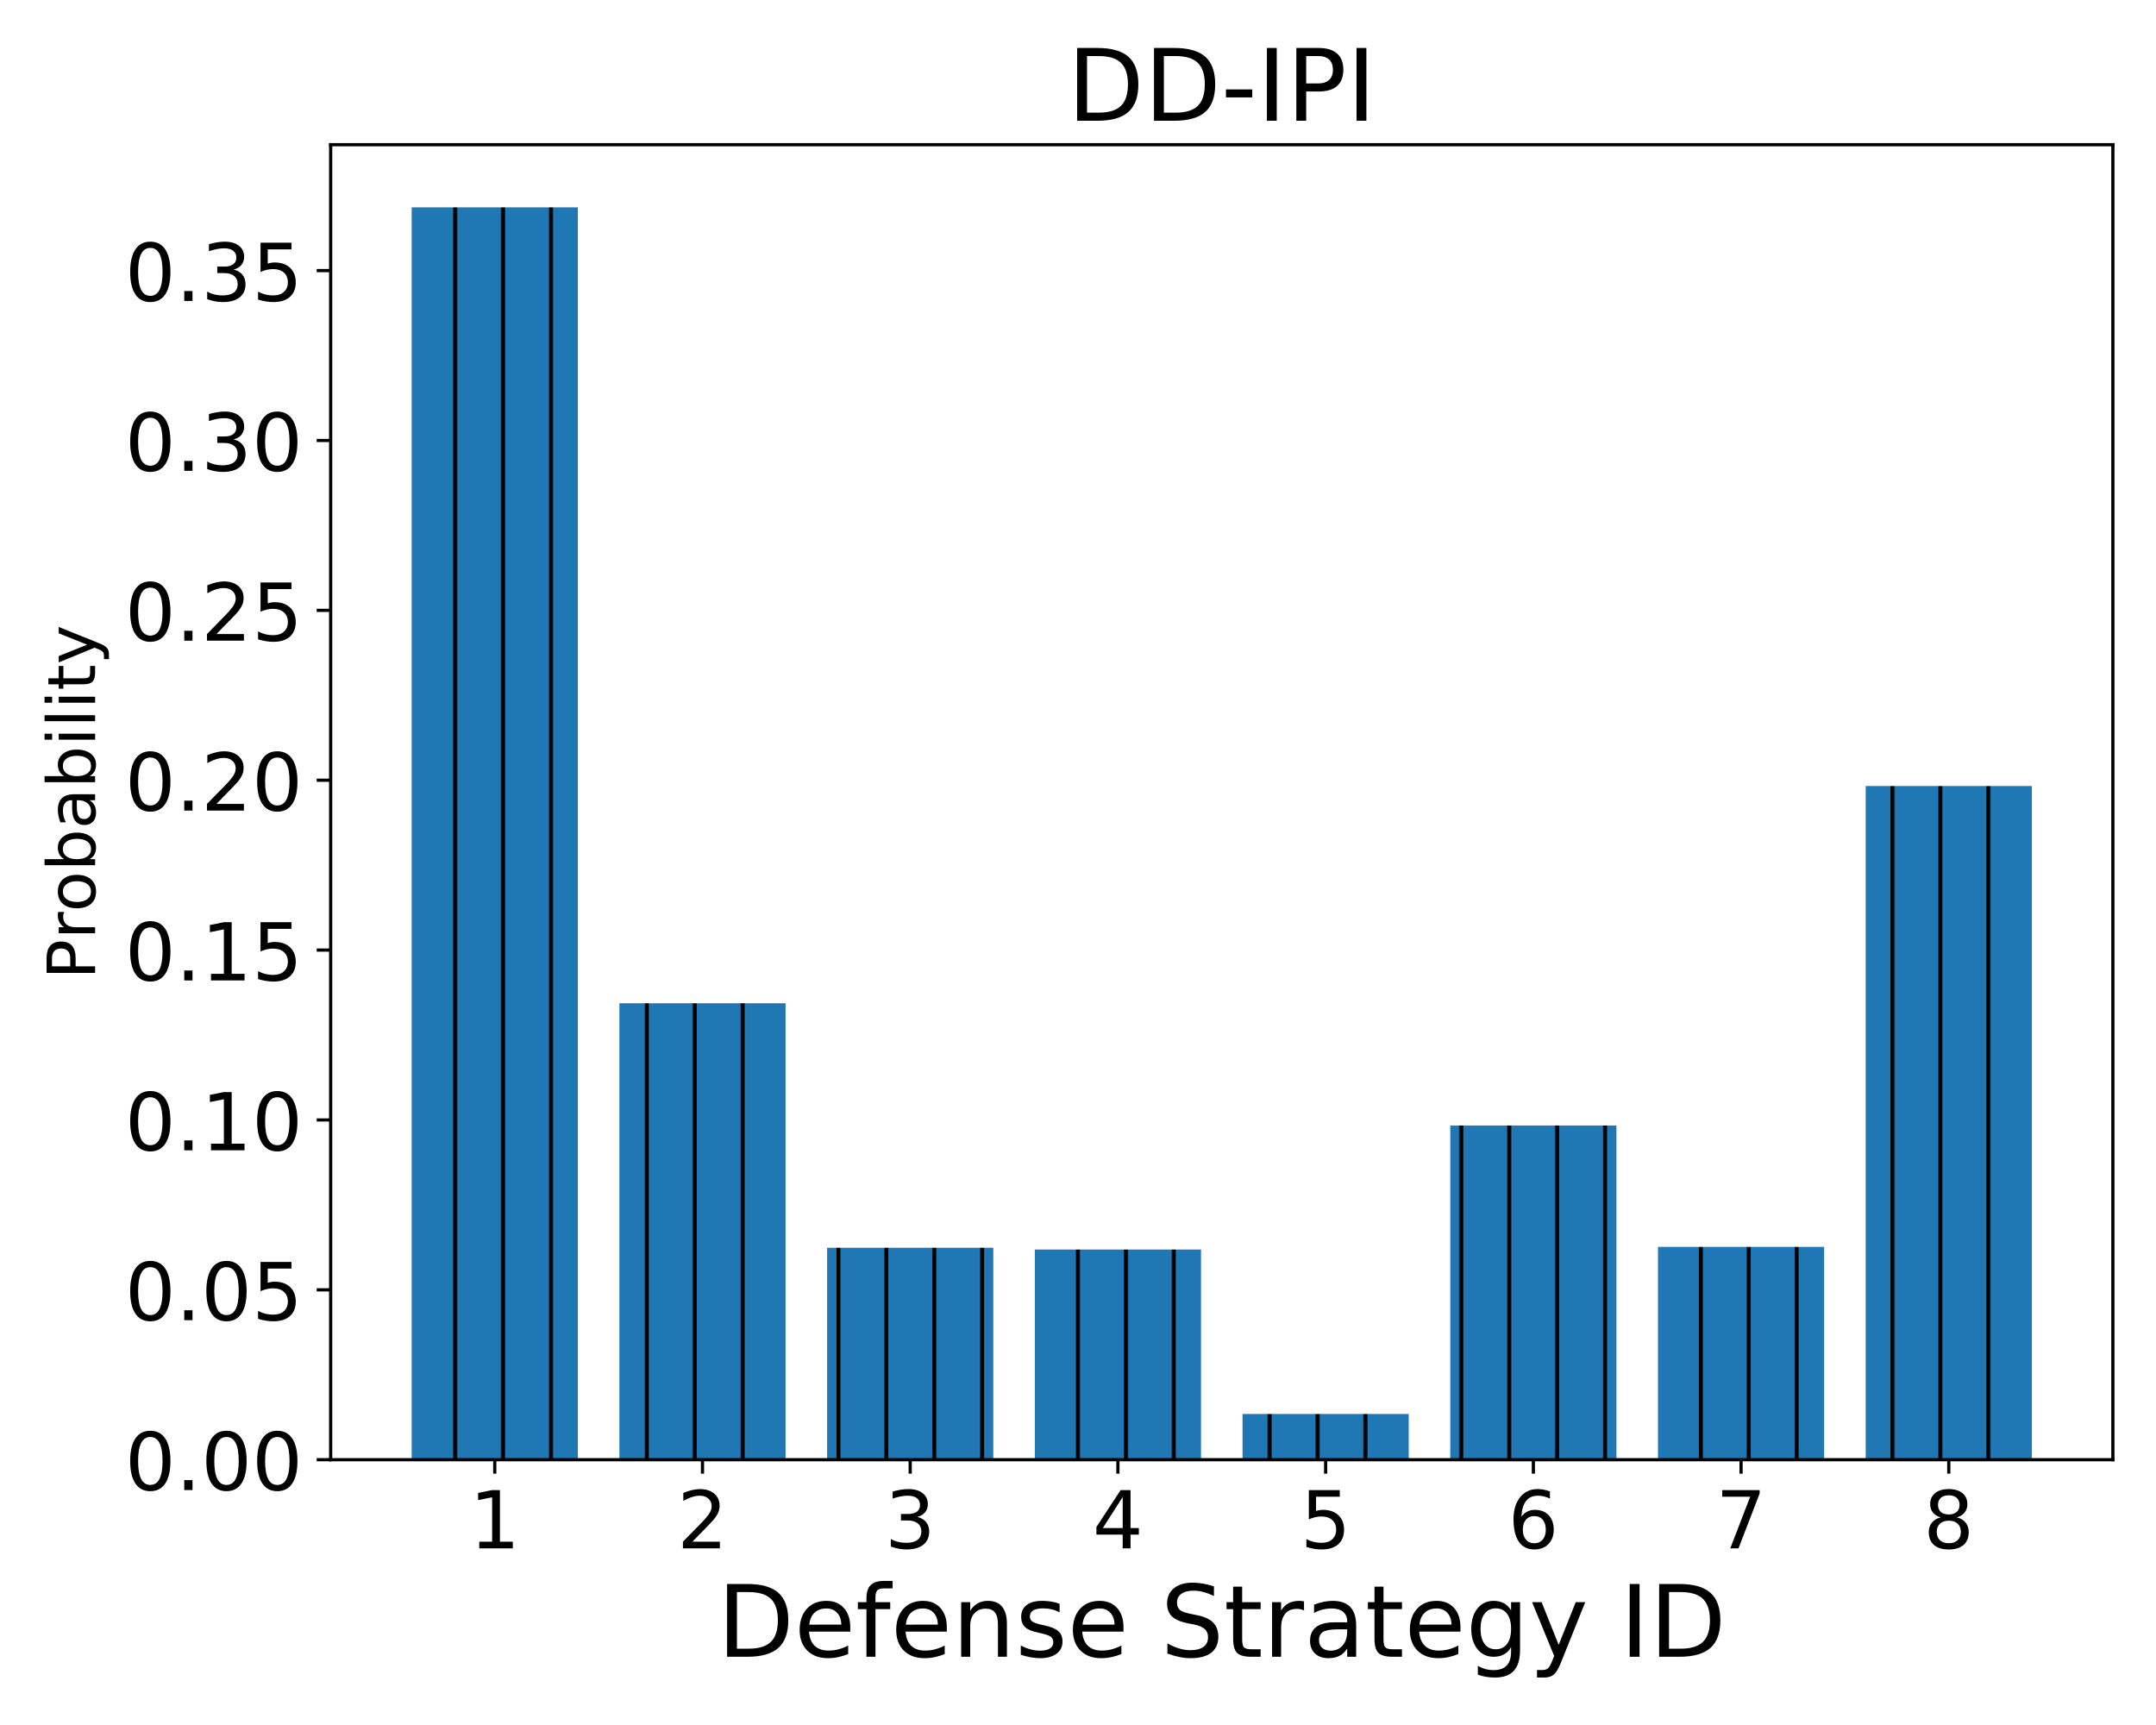
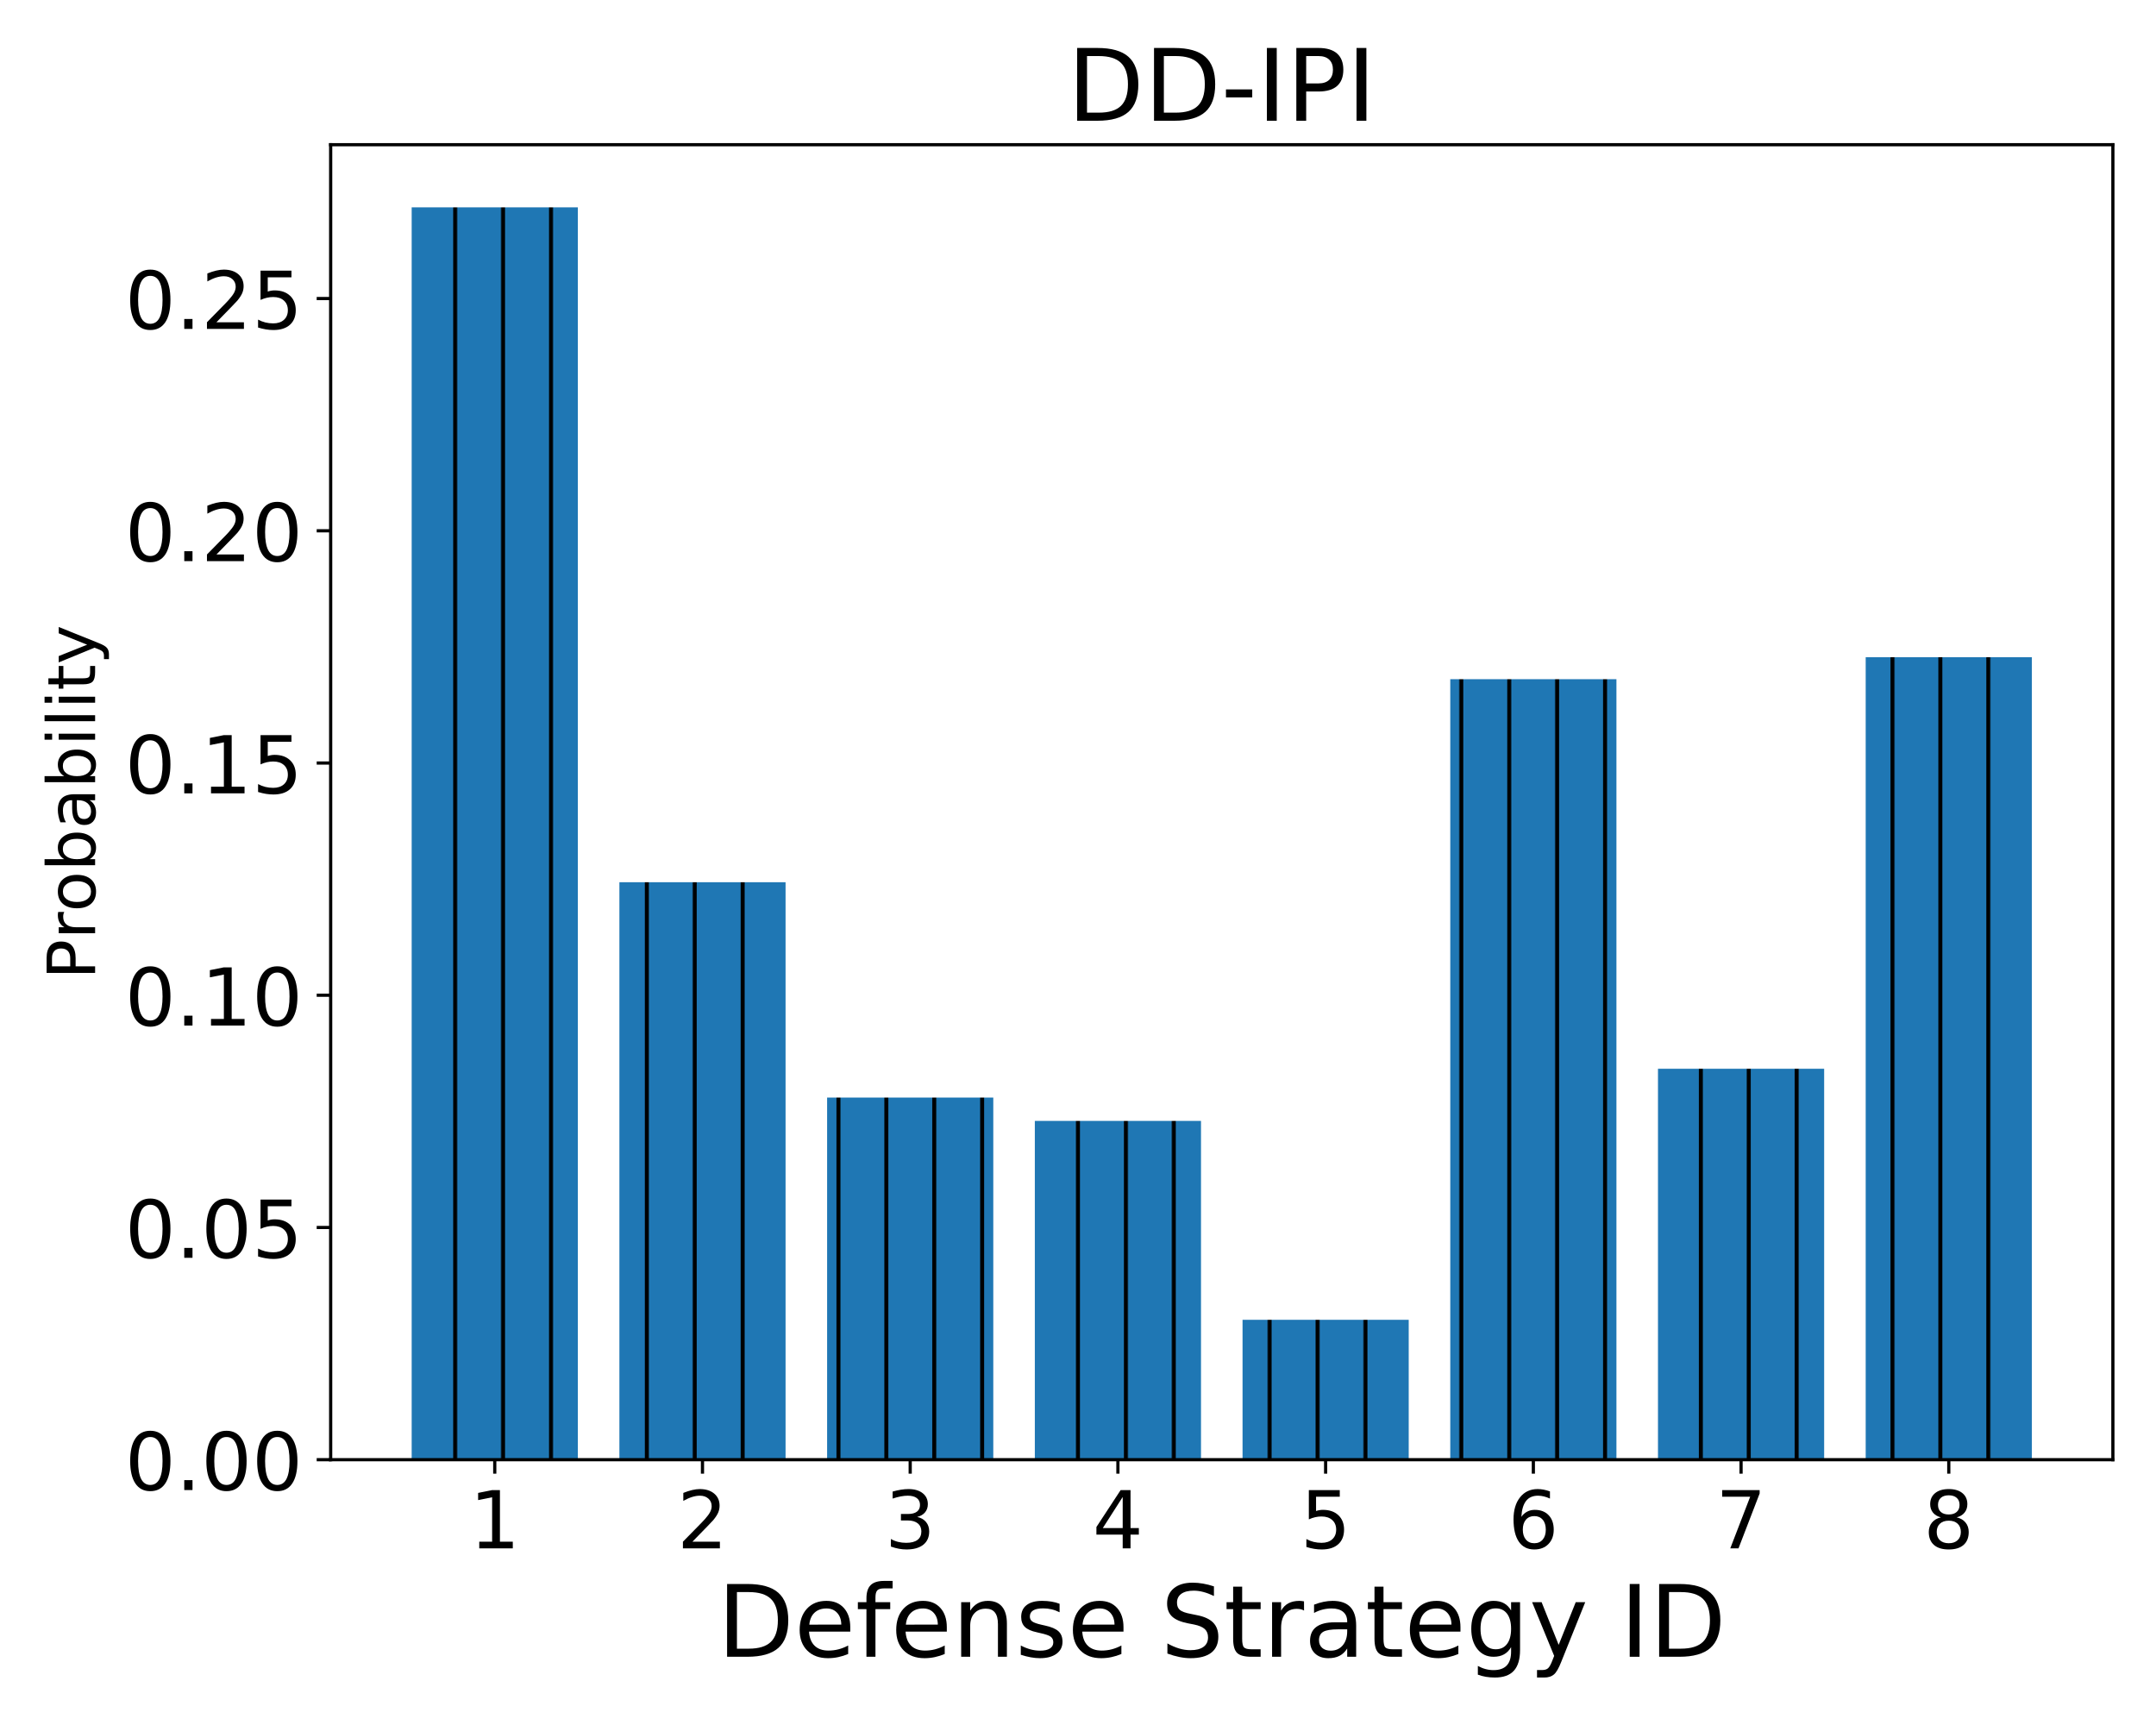
<svg xmlns="http://www.w3.org/2000/svg" xmlns:xlink="http://www.w3.org/1999/xlink" height="432pt" version="1.1" viewBox="0 0 540 432" width="540pt">
  <defs>
    <style type="text/css">
*{stroke-linecap:butt;stroke-linejoin:round;}
  </style>
  </defs>
  <g id="figure_1">
    <g id="patch_1">
      <path d="M 0 432  L 540 432  L 540 0  L 0 0  z " style="fill:#ffffff;" />
    </g>
    <g id="axes_1">
      <g id="patch_2">
        <path d="M 82.82 365.56  L 529.2 365.56  L 529.2 36.24  L 82.82 36.24  z " style="fill:#ffffff;" />
      </g>
      <g id="patch_3">
-         <path clip-path="url(#p9420635731)" d="M 103.11 365.56  L 144.731 365.56  L 144.731 51.922  L 103.11 51.922  z " style="fill:url(#h474edf97dc);" />
+         <path clip-path="url(#p91a8dab9c3)" d="M 103.11 365.56  L 144.731 365.56  L 144.731 51.922  L 103.11 51.922  z " style="fill:url(#h71cd703996);" />
      </g>
      <g id="patch_4">
-         <path clip-path="url(#p9420635731)" d="M 155.136 365.56  L 196.756 365.56  L 196.756 251.249  L 155.136 251.249  z " style="fill:url(#h474edf97dc);" />
+         <path clip-path="url(#p91a8dab9c3)" d="M 155.136 365.56  L 196.756 365.56  L 196.756 220.936  L 155.136 220.936  z " style="fill:url(#h71cd703996);" />
      </g>
      <g id="patch_5">
-         <path clip-path="url(#p9420635731)" d="M 207.161 365.56  L 248.782 365.56  L 248.782 312.479  L 207.161 312.479  z " style="fill:url(#h474edf97dc);" />
+         <path clip-path="url(#p91a8dab9c3)" d="M 207.161 365.56  L 248.782 365.56  L 248.782 274.869  L 207.161 274.869  z " style="fill:url(#h71cd703996);" />
      </g>
      <g id="patch_6">
-         <path clip-path="url(#p9420635731)" d="M 259.187 365.56  L 300.807 365.56  L 300.807 312.92  L 259.187 312.92  z " style="fill:url(#h474edf97dc);" />
+         <path clip-path="url(#p91a8dab9c3)" d="M 259.187 365.56  L 300.807 365.56  L 300.807 280.709  L 259.187 280.709  z " style="fill:url(#h71cd703996);" />
      </g>
      <g id="patch_7">
-         <path clip-path="url(#p9420635731)" d="M 311.213 365.56  L 352.833 365.56  L 352.833 354.107  L 311.213 354.107  z " style="fill:url(#h474edf97dc);" />
+         <path clip-path="url(#p91a8dab9c3)" d="M 311.213 365.56  L 352.833 365.56  L 352.833 330.52  L 311.213 330.52  z " style="fill:url(#h71cd703996);" />
      </g>
      <g id="patch_8">
-         <path clip-path="url(#p9420635731)" d="M 363.238 365.56  L 404.859 365.56  L 404.859 281.864  L 363.238 281.864  z " style="fill:url(#h474edf97dc);" />
+         <path clip-path="url(#p91a8dab9c3)" d="M 363.238 365.56  L 404.859 365.56  L 404.859 170.094  L 363.238 170.094  z " style="fill:url(#h71cd703996);" />
      </g>
      <g id="patch_9">
-         <path clip-path="url(#p9420635731)" d="M 415.264 365.56  L 456.884 365.56  L 456.884 312.259  L 415.264 312.259  z " style="fill:url(#h474edf97dc);" />
+         <path clip-path="url(#p91a8dab9c3)" d="M 415.264 365.56  L 456.884 365.56  L 456.884 267.655  L 415.264 267.655  z " style="fill:url(#h71cd703996);" />
      </g>
      <g id="patch_10">
-         <path clip-path="url(#p9420635731)" d="M 467.289 365.56  L 508.91 365.56  L 508.91 196.847  L 467.289 196.847  z " style="fill:url(#h474edf97dc);" />
+         <path clip-path="url(#p91a8dab9c3)" d="M 467.289 365.56  L 508.91 365.56  L 508.91 164.598  L 467.289 164.598  z " style="fill:url(#h71cd703996);" />
      </g>
      <g id="matplotlib.axis_1">
        <g id="xtick_1">
          <g id="line2d_1">
            <defs>
-               <path d="M 0 0  L 0 3.5  " id="m6d49235cb3" style="stroke:#000000;stroke-width:0.8;" />
-             </defs>
-             <g>
-               <use style="stroke:#000000;stroke-width:0.8;" x="123.92" xlink:href="#m6d49235cb3" y="365.56" />
+               <path d="M 0 0  L 0 3.5  " id="m13762b14c7" style="stroke:#000000;stroke-width:0.8;" />
+             </defs>
+             <g>
+               <use style="stroke:#000000;stroke-width:0.8;" x="123.92" xlink:href="#m13762b14c7" y="365.56" />
            </g>
          </g>
          <g id="text_1">
            <defs>
              <path d="M 12.406 8.297  L 28.516 8.297  L 28.516 63.922  L 10.984 60.406  L 10.984 69.391  L 28.422 72.906  L 38.281 72.906  L 38.281 8.297  L 54.391 8.297  L 54.391 0  L 12.406 0  z " id="DejaVuSans-49" />
            </defs>
            <g transform="translate(117.5578 387.7569)scale(0.2 -0.2)">
              <use xlink:href="#DejaVuSans-49" />
            </g>
          </g>
        </g>
        <g id="xtick_2">
          <g id="line2d_2">
            <g>
-               <use style="stroke:#000000;stroke-width:0.8;" x="175.946" xlink:href="#m6d49235cb3" y="365.56" />
+               <use style="stroke:#000000;stroke-width:0.8;" x="175.946" xlink:href="#m13762b14c7" y="365.56" />
            </g>
          </g>
          <g id="text_2">
            <defs>
              <path d="M 19.188 8.297  L 53.609 8.297  L 53.609 0  L 7.328 0  L 7.328 8.297  Q 12.938 14.109 22.625 23.891  Q 32.328 33.688 34.812 36.531  Q 39.547 41.844 41.422 45.531  Q 43.312 49.219 43.312 52.781  Q 43.312 58.594 39.234 62.25  Q 35.156 65.922 28.609 65.922  Q 23.969 65.922 18.812 64.312  Q 13.672 62.703 7.812 59.422  L 7.812 69.391  Q 13.766 71.781 18.938 73  Q 24.125 74.219 28.422 74.219  Q 39.75 74.219 46.484 68.547  Q 53.219 62.891 53.219 53.422  Q 53.219 48.922 51.531 44.891  Q 49.859 40.875 45.406 35.406  Q 44.188 33.984 37.641 27.219  Q 31.109 20.453 19.188 8.297  z " id="DejaVuSans-50" />
            </defs>
            <g transform="translate(169.5834 387.7569)scale(0.2 -0.2)">
              <use xlink:href="#DejaVuSans-50" />
            </g>
          </g>
        </g>
        <g id="xtick_3">
          <g id="line2d_3">
            <g>
-               <use style="stroke:#000000;stroke-width:0.8;" x="227.972" xlink:href="#m6d49235cb3" y="365.56" />
+               <use style="stroke:#000000;stroke-width:0.8;" x="227.972" xlink:href="#m13762b14c7" y="365.56" />
            </g>
          </g>
          <g id="text_3">
            <defs>
              <path d="M 40.578 39.312  Q 47.656 37.797 51.625 33  Q 55.609 28.219 55.609 21.188  Q 55.609 10.406 48.188 4.484  Q 40.766 -1.422 27.094 -1.422  Q 22.516 -1.422 17.656 -0.516  Q 12.797 0.391 7.625 2.203  L 7.625 11.719  Q 11.719 9.328 16.594 8.109  Q 21.484 6.891 26.812 6.891  Q 36.078 6.891 40.938 10.547  Q 45.797 14.203 45.797 21.188  Q 45.797 27.641 41.281 31.266  Q 36.766 34.906 28.719 34.906  L 20.219 34.906  L 20.219 43.016  L 29.109 43.016  Q 36.375 43.016 40.234 45.922  Q 44.094 48.828 44.094 54.297  Q 44.094 59.906 40.109 62.906  Q 36.141 65.922 28.719 65.922  Q 24.656 65.922 20.016 65.031  Q 15.375 64.156 9.812 62.312  L 9.812 71.094  Q 15.438 72.656 20.344 73.438  Q 25.25 74.219 29.594 74.219  Q 40.828 74.219 47.359 69.109  Q 53.906 64.016 53.906 55.328  Q 53.906 49.266 50.438 45.094  Q 46.969 40.922 40.578 39.312  z " id="DejaVuSans-51" />
            </defs>
            <g transform="translate(221.609 387.7569)scale(0.2 -0.2)">
              <use xlink:href="#DejaVuSans-51" />
            </g>
          </g>
        </g>
        <g id="xtick_4">
          <g id="line2d_4">
            <g>
-               <use style="stroke:#000000;stroke-width:0.8;" x="279.997" xlink:href="#m6d49235cb3" y="365.56" />
+               <use style="stroke:#000000;stroke-width:0.8;" x="279.997" xlink:href="#m13762b14c7" y="365.56" />
            </g>
          </g>
          <g id="text_4">
            <defs>
              <path d="M 37.797 64.312  L 12.891 25.391  L 37.797 25.391  z M 35.203 72.906  L 47.609 72.906  L 47.609 25.391  L 58.016 25.391  L 58.016 17.188  L 47.609 17.188  L 47.609 0  L 37.797 0  L 37.797 17.188  L 4.891 17.188  L 4.891 26.703  z " id="DejaVuSans-52" />
            </defs>
            <g transform="translate(273.6347 387.7569)scale(0.2 -0.2)">
              <use xlink:href="#DejaVuSans-52" />
            </g>
          </g>
        </g>
        <g id="xtick_5">
          <g id="line2d_5">
            <g>
-               <use style="stroke:#000000;stroke-width:0.8;" x="332.023" xlink:href="#m6d49235cb3" y="365.56" />
+               <use style="stroke:#000000;stroke-width:0.8;" x="332.023" xlink:href="#m13762b14c7" y="365.56" />
            </g>
          </g>
          <g id="text_5">
            <defs>
              <path d="M 10.797 72.906  L 49.516 72.906  L 49.516 64.594  L 19.828 64.594  L 19.828 46.734  Q 21.969 47.469 24.109 47.828  Q 26.266 48.188 28.422 48.188  Q 40.625 48.188 47.75 41.5  Q 54.891 34.812 54.891 23.391  Q 54.891 11.625 47.562 5.094  Q 40.234 -1.422 26.906 -1.422  Q 22.312 -1.422 17.547 -0.641  Q 12.797 0.141 7.719 1.703  L 7.719 11.625  Q 12.109 9.234 16.797 8.062  Q 21.484 6.891 26.703 6.891  Q 35.156 6.891 40.078 11.328  Q 45.016 15.766 45.016 23.391  Q 45.016 31 40.078 35.438  Q 35.156 39.891 26.703 39.891  Q 22.75 39.891 18.812 39.016  Q 14.891 38.141 10.797 36.281  z " id="DejaVuSans-53" />
            </defs>
            <g transform="translate(325.6603 387.7569)scale(0.2 -0.2)">
              <use xlink:href="#DejaVuSans-53" />
            </g>
          </g>
        </g>
        <g id="xtick_6">
          <g id="line2d_6">
            <g>
-               <use style="stroke:#000000;stroke-width:0.8;" x="384.048" xlink:href="#m6d49235cb3" y="365.56" />
+               <use style="stroke:#000000;stroke-width:0.8;" x="384.048" xlink:href="#m13762b14c7" y="365.56" />
            </g>
          </g>
          <g id="text_6">
            <defs>
              <path d="M 33.016 40.375  Q 26.375 40.375 22.484 35.828  Q 18.609 31.297 18.609 23.391  Q 18.609 15.531 22.484 10.953  Q 26.375 6.391 33.016 6.391  Q 39.656 6.391 43.531 10.953  Q 47.406 15.531 47.406 23.391  Q 47.406 31.297 43.531 35.828  Q 39.656 40.375 33.016 40.375  z M 52.594 71.297  L 52.594 62.312  Q 48.875 64.062 45.094 64.984  Q 41.312 65.922 37.594 65.922  Q 27.828 65.922 22.672 59.328  Q 17.531 52.734 16.797 39.406  Q 19.672 43.656 24.016 45.922  Q 28.375 48.188 33.594 48.188  Q 44.578 48.188 50.953 41.516  Q 57.328 34.859 57.328 23.391  Q 57.328 12.156 50.688 5.359  Q 44.047 -1.422 33.016 -1.422  Q 20.359 -1.422 13.672 8.266  Q 6.984 17.969 6.984 36.375  Q 6.984 53.656 15.188 63.938  Q 23.391 74.219 37.203 74.219  Q 40.922 74.219 44.703 73.484  Q 48.484 72.75 52.594 71.297  z " id="DejaVuSans-54" />
            </defs>
            <g transform="translate(377.686 387.7569)scale(0.2 -0.2)">
              <use xlink:href="#DejaVuSans-54" />
            </g>
          </g>
        </g>
        <g id="xtick_7">
          <g id="line2d_7">
            <g>
-               <use style="stroke:#000000;stroke-width:0.8;" x="436.074" xlink:href="#m6d49235cb3" y="365.56" />
+               <use style="stroke:#000000;stroke-width:0.8;" x="436.074" xlink:href="#m13762b14c7" y="365.56" />
            </g>
          </g>
          <g id="text_7">
            <defs>
              <path d="M 8.203 72.906  L 55.078 72.906  L 55.078 68.703  L 28.609 0  L 18.312 0  L 43.219 64.594  L 8.203 64.594  z " id="DejaVuSans-55" />
            </defs>
            <g transform="translate(429.7116 387.7569)scale(0.2 -0.2)">
              <use xlink:href="#DejaVuSans-55" />
            </g>
          </g>
        </g>
        <g id="xtick_8">
          <g id="line2d_8">
            <g>
-               <use style="stroke:#000000;stroke-width:0.8;" x="488.1" xlink:href="#m6d49235cb3" y="365.56" />
+               <use style="stroke:#000000;stroke-width:0.8;" x="488.1" xlink:href="#m13762b14c7" y="365.56" />
            </g>
          </g>
          <g id="text_8">
            <defs>
              <path d="M 31.781 34.625  Q 24.75 34.625 20.719 30.859  Q 16.703 27.094 16.703 20.516  Q 16.703 13.922 20.719 10.156  Q 24.75 6.391 31.781 6.391  Q 38.812 6.391 42.859 10.172  Q 46.922 13.969 46.922 20.516  Q 46.922 27.094 42.891 30.859  Q 38.875 34.625 31.781 34.625  z M 21.922 38.812  Q 15.578 40.375 12.031 44.719  Q 8.5 49.078 8.5 55.328  Q 8.5 64.062 14.719 69.141  Q 20.953 74.219 31.781 74.219  Q 42.672 74.219 48.875 69.141  Q 55.078 64.062 55.078 55.328  Q 55.078 49.078 51.531 44.719  Q 48 40.375 41.703 38.812  Q 48.828 37.156 52.797 32.312  Q 56.781 27.484 56.781 20.516  Q 56.781 9.906 50.312 4.234  Q 43.844 -1.422 31.781 -1.422  Q 19.734 -1.422 13.25 4.234  Q 6.781 9.906 6.781 20.516  Q 6.781 27.484 10.781 32.312  Q 14.797 37.156 21.922 38.812  z M 18.312 54.391  Q 18.312 48.734 21.844 45.562  Q 25.391 42.391 31.781 42.391  Q 38.141 42.391 41.719 45.562  Q 45.312 48.734 45.312 54.391  Q 45.312 60.062 41.719 63.234  Q 38.141 66.406 31.781 66.406  Q 25.391 66.406 21.844 63.234  Q 18.312 60.062 18.312 54.391  z " id="DejaVuSans-56" />
            </defs>
            <g transform="translate(481.7372 387.7569)scale(0.2 -0.2)">
              <use xlink:href="#DejaVuSans-56" />
            </g>
          </g>
        </g>
        <g id="text_9">
          <defs>
            <path d="M 19.672 64.797  L 19.672 8.109  L 31.594 8.109  Q 46.688 8.109 53.688 14.938  Q 60.688 21.781 60.688 36.531  Q 60.688 51.172 53.688 57.984  Q 46.688 64.797 31.594 64.797  z M 9.812 72.906  L 30.078 72.906  Q 51.266 72.906 61.172 64.094  Q 71.094 55.281 71.094 36.531  Q 71.094 17.672 61.125 8.828  Q 51.172 0 30.078 0  L 9.812 0  z " id="DejaVuSans-68" />
            <path d="M 56.203 29.594  L 56.203 25.203  L 14.891 25.203  Q 15.484 15.922 20.484 11.062  Q 25.484 6.203 34.422 6.203  Q 39.594 6.203 44.453 7.469  Q 49.312 8.734 54.109 11.281  L 54.109 2.781  Q 49.266 0.734 44.188 -0.344  Q 39.109 -1.422 33.891 -1.422  Q 20.797 -1.422 13.156 6.188  Q 5.516 13.812 5.516 26.812  Q 5.516 40.234 12.766 48.109  Q 20.016 56 32.328 56  Q 43.359 56 49.781 48.891  Q 56.203 41.797 56.203 29.594  z M 47.219 32.234  Q 47.125 39.594 43.094 43.984  Q 39.062 48.391 32.422 48.391  Q 24.906 48.391 20.391 44.141  Q 15.875 39.891 15.188 32.172  z " id="DejaVuSans-101" />
            <path d="M 37.109 75.984  L 37.109 68.5  L 28.516 68.5  Q 23.688 68.5 21.797 66.547  Q 19.922 64.594 19.922 59.516  L 19.922 54.688  L 34.719 54.688  L 34.719 47.703  L 19.922 47.703  L 19.922 0  L 10.891 0  L 10.891 47.703  L 2.297 47.703  L 2.297 54.688  L 10.891 54.688  L 10.891 58.5  Q 10.891 67.625 15.141 71.797  Q 19.391 75.984 28.609 75.984  z " id="DejaVuSans-102" />
            <path d="M 54.891 33.016  L 54.891 0  L 45.906 0  L 45.906 32.719  Q 45.906 40.484 42.875 44.328  Q 39.844 48.188 33.797 48.188  Q 26.516 48.188 22.312 43.547  Q 18.109 38.922 18.109 30.906  L 18.109 0  L 9.078 0  L 9.078 54.688  L 18.109 54.688  L 18.109 46.188  Q 21.344 51.125 25.703 53.562  Q 30.078 56 35.797 56  Q 45.219 56 50.047 50.172  Q 54.891 44.344 54.891 33.016  z " id="DejaVuSans-110" />
            <path d="M 44.281 53.078  L 44.281 44.578  Q 40.484 46.531 36.375 47.5  Q 32.281 48.484 27.875 48.484  Q 21.188 48.484 17.844 46.438  Q 14.5 44.391 14.5 40.281  Q 14.5 37.156 16.891 35.375  Q 19.281 33.594 26.516 31.984  L 29.594 31.297  Q 39.156 29.25 43.188 25.516  Q 47.219 21.781 47.219 15.094  Q 47.219 7.469 41.188 3.016  Q 35.156 -1.422 24.609 -1.422  Q 20.219 -1.422 15.453 -0.562  Q 10.688 0.297 5.422 2  L 5.422 11.281  Q 10.406 8.688 15.234 7.391  Q 20.062 6.109 24.812 6.109  Q 31.156 6.109 34.562 8.281  Q 37.984 10.453 37.984 14.406  Q 37.984 18.062 35.516 20.016  Q 33.062 21.969 24.703 23.781  L 21.578 24.516  Q 13.234 26.266 9.516 29.906  Q 5.812 33.547 5.812 39.891  Q 5.812 47.609 11.281 51.797  Q 16.75 56 26.812 56  Q 31.781 56 36.172 55.266  Q 40.578 54.547 44.281 53.078  z " id="DejaVuSans-115" />
            <path id="DejaVuSans-32" />
            <path d="M 53.516 70.516  L 53.516 60.891  Q 47.906 63.578 42.922 64.891  Q 37.938 66.219 33.297 66.219  Q 25.25 66.219 20.875 63.094  Q 16.5 59.969 16.5 54.203  Q 16.5 49.359 19.406 46.891  Q 22.312 44.438 30.422 42.922  L 36.375 41.703  Q 47.406 39.594 52.656 34.297  Q 57.906 29 57.906 20.125  Q 57.906 9.516 50.797 4.047  Q 43.703 -1.422 29.984 -1.422  Q 24.812 -1.422 18.969 -0.25  Q 13.141 0.922 6.891 3.219  L 6.891 13.375  Q 12.891 10.016 18.656 8.297  Q 24.422 6.594 29.984 6.594  Q 38.422 6.594 43.016 9.906  Q 47.609 13.234 47.609 19.391  Q 47.609 24.75 44.312 27.781  Q 41.016 30.812 33.5 32.328  L 27.484 33.5  Q 16.453 35.688 11.516 40.375  Q 6.594 45.062 6.594 53.422  Q 6.594 63.094 13.406 68.656  Q 20.219 74.219 32.172 74.219  Q 37.312 74.219 42.625 73.281  Q 47.953 72.359 53.516 70.516  z " id="DejaVuSans-83" />
            <path d="M 18.312 70.219  L 18.312 54.688  L 36.812 54.688  L 36.812 47.703  L 18.312 47.703  L 18.312 18.016  Q 18.312 11.328 20.141 9.422  Q 21.969 7.516 27.594 7.516  L 36.812 7.516  L 36.812 0  L 27.594 0  Q 17.188 0 13.234 3.875  Q 9.281 7.766 9.281 18.016  L 9.281 47.703  L 2.688 47.703  L 2.688 54.688  L 9.281 54.688  L 9.281 70.219  z " id="DejaVuSans-116" />
            <path d="M 41.109 46.297  Q 39.594 47.172 37.812 47.578  Q 36.031 48 33.891 48  Q 26.266 48 22.188 43.047  Q 18.109 38.094 18.109 28.812  L 18.109 0  L 9.078 0  L 9.078 54.688  L 18.109 54.688  L 18.109 46.188  Q 20.953 51.172 25.484 53.578  Q 30.031 56 36.531 56  Q 37.453 56 38.578 55.875  Q 39.703 55.766 41.062 55.516  z " id="DejaVuSans-114" />
            <path d="M 34.281 27.484  Q 23.391 27.484 19.188 25  Q 14.984 22.516 14.984 16.5  Q 14.984 11.719 18.141 8.906  Q 21.297 6.109 26.703 6.109  Q 34.188 6.109 38.703 11.406  Q 43.219 16.703 43.219 25.484  L 43.219 27.484  z M 52.203 31.203  L 52.203 0  L 43.219 0  L 43.219 8.297  Q 40.141 3.328 35.547 0.953  Q 30.953 -1.422 24.312 -1.422  Q 15.922 -1.422 10.953 3.297  Q 6 8.016 6 15.922  Q 6 25.141 12.172 29.828  Q 18.359 34.516 30.609 34.516  L 43.219 34.516  L 43.219 35.406  Q 43.219 41.609 39.141 45  Q 35.062 48.391 27.688 48.391  Q 23 48.391 18.547 47.266  Q 14.109 46.141 10.016 43.891  L 10.016 52.203  Q 14.938 54.109 19.578 55.047  Q 24.219 56 28.609 56  Q 40.484 56 46.344 49.844  Q 52.203 43.703 52.203 31.203  z " id="DejaVuSans-97" />
            <path d="M 45.406 27.984  Q 45.406 37.75 41.375 43.109  Q 37.359 48.484 30.078 48.484  Q 22.859 48.484 18.828 43.109  Q 14.797 37.75 14.797 27.984  Q 14.797 18.266 18.828 12.891  Q 22.859 7.516 30.078 7.516  Q 37.359 7.516 41.375 12.891  Q 45.406 18.266 45.406 27.984  z M 54.391 6.781  Q 54.391 -7.172 48.188 -13.984  Q 42 -20.797 29.203 -20.797  Q 24.469 -20.797 20.266 -20.094  Q 16.062 -19.391 12.109 -17.922  L 12.109 -9.188  Q 16.062 -11.328 19.922 -12.344  Q 23.781 -13.375 27.781 -13.375  Q 36.625 -13.375 41.016 -8.766  Q 45.406 -4.156 45.406 5.172  L 45.406 9.625  Q 42.625 4.781 38.281 2.391  Q 33.938 0 27.875 0  Q 17.828 0 11.672 7.656  Q 5.516 15.328 5.516 27.984  Q 5.516 40.672 11.672 48.328  Q 17.828 56 27.875 56  Q 33.938 56 38.281 53.609  Q 42.625 51.219 45.406 46.391  L 45.406 54.688  L 54.391 54.688  z " id="DejaVuSans-103" />
            <path d="M 32.172 -5.078  Q 28.375 -14.844 24.75 -17.812  Q 21.141 -20.797 15.094 -20.797  L 7.906 -20.797  L 7.906 -13.281  L 13.188 -13.281  Q 16.891 -13.281 18.938 -11.516  Q 21 -9.766 23.484 -3.219  L 25.094 0.875  L 2.984 54.688  L 12.5 54.688  L 29.594 11.922  L 46.688 54.688  L 56.203 54.688  z " id="DejaVuSans-121" />
            <path d="M 9.812 72.906  L 19.672 72.906  L 19.672 0  L 9.812 0  z " id="DejaVuSans-73" />
          </defs>
          <g transform="translate(179.6584 414.9123)scale(0.25 -0.25)">
            <use xlink:href="#DejaVuSans-68" />
            <use x="77.002" xlink:href="#DejaVuSans-101" />
            <use x="138.525" xlink:href="#DejaVuSans-102" />
            <use x="173.73" xlink:href="#DejaVuSans-101" />
            <use x="235.254" xlink:href="#DejaVuSans-110" />
            <use x="298.633" xlink:href="#DejaVuSans-115" />
            <use x="350.732" xlink:href="#DejaVuSans-101" />
            <use x="412.256" xlink:href="#DejaVuSans-32" />
            <use x="444.043" xlink:href="#DejaVuSans-83" />
            <use x="507.52" xlink:href="#DejaVuSans-116" />
            <use x="546.729" xlink:href="#DejaVuSans-114" />
            <use x="587.842" xlink:href="#DejaVuSans-97" />
            <use x="649.121" xlink:href="#DejaVuSans-116" />
            <use x="688.33" xlink:href="#DejaVuSans-101" />
            <use x="749.854" xlink:href="#DejaVuSans-103" />
            <use x="813.33" xlink:href="#DejaVuSans-121" />
            <use x="872.51" xlink:href="#DejaVuSans-32" />
            <use x="904.297" xlink:href="#DejaVuSans-73" />
            <use x="933.789" xlink:href="#DejaVuSans-68" />
          </g>
        </g>
      </g>
      <g id="matplotlib.axis_2">
        <g id="ytick_1">
          <g id="line2d_9">
            <defs>
-               <path d="M 0 0  L -3.5 0  " id="m937e1fe852" style="stroke:#000000;stroke-width:0.8;" />
-             </defs>
-             <g>
-               <use style="stroke:#000000;stroke-width:0.8;" x="82.82" xlink:href="#m937e1fe852" y="365.56" />
+               <path d="M 0 0  L -3.5 0  " id="m57d4becd82" style="stroke:#000000;stroke-width:0.8;" />
+             </defs>
+             <g>
+               <use style="stroke:#000000;stroke-width:0.8;" x="82.82" xlink:href="#m57d4becd82" y="365.56" />
            </g>
          </g>
          <g id="text_10">
            <defs>
              <path d="M 31.781 66.406  Q 24.172 66.406 20.328 58.906  Q 16.5 51.422 16.5 36.375  Q 16.5 21.391 20.328 13.891  Q 24.172 6.391 31.781 6.391  Q 39.453 6.391 43.281 13.891  Q 47.125 21.391 47.125 36.375  Q 47.125 51.422 43.281 58.906  Q 39.453 66.406 31.781 66.406  z M 31.781 74.219  Q 44.047 74.219 50.516 64.516  Q 56.984 54.828 56.984 36.375  Q 56.984 17.969 50.516 8.266  Q 44.047 -1.422 31.781 -1.422  Q 19.531 -1.422 13.062 8.266  Q 6.594 17.969 6.594 36.375  Q 6.594 54.828 13.062 64.516  Q 19.531 74.219 31.781 74.219  z " id="DejaVuSans-48" />
              <path d="M 10.688 12.406  L 21 12.406  L 21 0  L 10.688 0  z " id="DejaVuSans-46" />
            </defs>
            <g transform="translate(31.28875 373.1584)scale(0.2 -0.2)">
              <use xlink:href="#DejaVuSans-48" />
              <use x="63.623" xlink:href="#DejaVuSans-46" />
              <use x="95.41" xlink:href="#DejaVuSans-48" />
              <use x="159.033" xlink:href="#DejaVuSans-48" />
            </g>
          </g>
        </g>
        <g id="ytick_2">
          <g id="line2d_10">
            <g>
-               <use style="stroke:#000000;stroke-width:0.8;" x="82.82" xlink:href="#m937e1fe852" y="323.018" />
+               <use style="stroke:#000000;stroke-width:0.8;" x="82.82" xlink:href="#m57d4becd82" y="307.401" />
            </g>
          </g>
          <g id="text_11">
-             <g transform="translate(31.28875 330.6169)scale(0.2 -0.2)">
+             <g transform="translate(31.28875 314.9997)scale(0.2 -0.2)">
              <use xlink:href="#DejaVuSans-48" />
              <use x="63.623" xlink:href="#DejaVuSans-46" />
              <use x="95.41" xlink:href="#DejaVuSans-48" />
              <use x="159.033" xlink:href="#DejaVuSans-53" />
            </g>
          </g>
        </g>
        <g id="ytick_3">
          <g id="line2d_11">
            <g>
-               <use style="stroke:#000000;stroke-width:0.8;" x="82.82" xlink:href="#m937e1fe852" y="280.477" />
+               <use style="stroke:#000000;stroke-width:0.8;" x="82.82" xlink:href="#m57d4becd82" y="249.243" />
            </g>
          </g>
          <g id="text_12">
-             <g transform="translate(31.28875 288.0753)scale(0.2 -0.2)">
+             <g transform="translate(31.28875 256.841)scale(0.2 -0.2)">
              <use xlink:href="#DejaVuSans-48" />
              <use x="63.623" xlink:href="#DejaVuSans-46" />
              <use x="95.41" xlink:href="#DejaVuSans-49" />
              <use x="159.033" xlink:href="#DejaVuSans-48" />
            </g>
          </g>
        </g>
        <g id="ytick_4">
          <g id="line2d_12">
            <g>
-               <use style="stroke:#000000;stroke-width:0.8;" x="82.82" xlink:href="#m937e1fe852" y="237.935" />
+               <use style="stroke:#000000;stroke-width:0.8;" x="82.82" xlink:href="#m57d4becd82" y="191.084" />
            </g>
          </g>
          <g id="text_13">
-             <g transform="translate(31.28875 245.5337)scale(0.2 -0.2)">
+             <g transform="translate(31.28875 198.6822)scale(0.2 -0.2)">
              <use xlink:href="#DejaVuSans-48" />
              <use x="63.623" xlink:href="#DejaVuSans-46" />
              <use x="95.41" xlink:href="#DejaVuSans-49" />
              <use x="159.033" xlink:href="#DejaVuSans-53" />
            </g>
          </g>
        </g>
        <g id="ytick_5">
          <g id="line2d_13">
            <g>
-               <use style="stroke:#000000;stroke-width:0.8;" x="82.82" xlink:href="#m937e1fe852" y="195.394" />
+               <use style="stroke:#000000;stroke-width:0.8;" x="82.82" xlink:href="#m57d4becd82" y="132.925" />
            </g>
          </g>
          <g id="text_14">
-             <g transform="translate(31.28875 202.9922)scale(0.2 -0.2)">
+             <g transform="translate(31.28875 140.5235)scale(0.2 -0.2)">
              <use xlink:href="#DejaVuSans-48" />
              <use x="63.623" xlink:href="#DejaVuSans-46" />
              <use x="95.41" xlink:href="#DejaVuSans-50" />
              <use x="159.033" xlink:href="#DejaVuSans-48" />
            </g>
          </g>
        </g>
        <g id="ytick_6">
          <g id="line2d_14">
            <g>
-               <use style="stroke:#000000;stroke-width:0.8;" x="82.82" xlink:href="#m937e1fe852" y="152.852" />
+               <use style="stroke:#000000;stroke-width:0.8;" x="82.82" xlink:href="#m57d4becd82" y="74.766" />
            </g>
          </g>
          <g id="text_15">
-             <g transform="translate(31.28875 160.4506)scale(0.2 -0.2)">
+             <g transform="translate(31.28875 82.36474)scale(0.2 -0.2)">
              <use xlink:href="#DejaVuSans-48" />
              <use x="63.623" xlink:href="#DejaVuSans-46" />
              <use x="95.41" xlink:href="#DejaVuSans-50" />
              <use x="159.033" xlink:href="#DejaVuSans-53" />
            </g>
          </g>
        </g>
-         <g id="ytick_7">
-           <g id="line2d_15">
-             <g>
-               <use style="stroke:#000000;stroke-width:0.8;" x="82.82" xlink:href="#m937e1fe852" y="110.311" />
-             </g>
-           </g>
-           <g id="text_16">
-             <g transform="translate(31.28875 117.909)scale(0.2 -0.2)">
-               <use xlink:href="#DejaVuSans-48" />
-               <use x="63.623" xlink:href="#DejaVuSans-46" />
-               <use x="95.41" xlink:href="#DejaVuSans-51" />
-               <use x="159.033" xlink:href="#DejaVuSans-48" />
-             </g>
-           </g>
-         </g>
-         <g id="ytick_8">
-           <g id="line2d_16">
-             <g>
-               <use style="stroke:#000000;stroke-width:0.8;" x="82.82" xlink:href="#m937e1fe852" y="67.769" />
-             </g>
-           </g>
-           <g id="text_17">
-             <g transform="translate(31.28875 75.36744)scale(0.2 -0.2)">
-               <use xlink:href="#DejaVuSans-48" />
-               <use x="63.623" xlink:href="#DejaVuSans-46" />
-               <use x="95.41" xlink:href="#DejaVuSans-51" />
-               <use x="159.033" xlink:href="#DejaVuSans-53" />
-             </g>
-           </g>
-         </g>
-         <g id="text_18">
+         <g id="text_16">
          <defs>
            <path d="M 19.672 64.797  L 19.672 37.406  L 32.078 37.406  Q 38.969 37.406 42.719 40.969  Q 46.484 44.531 46.484 51.125  Q 46.484 57.672 42.719 61.234  Q 38.969 64.797 32.078 64.797  z M 9.812 72.906  L 32.078 72.906  Q 44.344 72.906 50.609 67.359  Q 56.891 61.812 56.891 51.125  Q 56.891 40.328 50.609 34.812  Q 44.344 29.297 32.078 29.297  L 19.672 29.297  L 19.672 0  L 9.812 0  z " id="DejaVuSans-80" />
            <path d="M 30.609 48.391  Q 23.391 48.391 19.188 42.75  Q 14.984 37.109 14.984 27.297  Q 14.984 17.484 19.156 11.844  Q 23.344 6.203 30.609 6.203  Q 37.797 6.203 41.984 11.859  Q 46.188 17.531 46.188 27.297  Q 46.188 37.016 41.984 42.703  Q 37.797 48.391 30.609 48.391  z M 30.609 56  Q 42.328 56 49.016 48.375  Q 55.719 40.766 55.719 27.297  Q 55.719 13.875 49.016 6.219  Q 42.328 -1.422 30.609 -1.422  Q 18.844 -1.422 12.172 6.219  Q 5.516 13.875 5.516 27.297  Q 5.516 40.766 12.172 48.375  Q 18.844 56 30.609 56  z " id="DejaVuSans-111" />
            <path d="M 48.688 27.297  Q 48.688 37.203 44.609 42.844  Q 40.531 48.484 33.406 48.484  Q 26.266 48.484 22.188 42.844  Q 18.109 37.203 18.109 27.297  Q 18.109 17.391 22.188 11.75  Q 26.266 6.109 33.406 6.109  Q 40.531 6.109 44.609 11.75  Q 48.688 17.391 48.688 27.297  z M 18.109 46.391  Q 20.953 51.266 25.266 53.625  Q 29.594 56 35.594 56  Q 45.562 56 51.781 48.094  Q 58.016 40.188 58.016 27.297  Q 58.016 14.406 51.781 6.484  Q 45.562 -1.422 35.594 -1.422  Q 29.594 -1.422 25.266 0.953  Q 20.953 3.328 18.109 8.203  L 18.109 0  L 9.078 0  L 9.078 75.984  L 18.109 75.984  z " id="DejaVuSans-98" />
            <path d="M 9.422 54.688  L 18.406 54.688  L 18.406 0  L 9.422 0  z M 9.422 75.984  L 18.406 75.984  L 18.406 64.594  L 9.422 64.594  z " id="DejaVuSans-105" />
            <path d="M 9.422 75.984  L 18.406 75.984  L 18.406 0  L 9.422 0  z " id="DejaVuSans-108" />
          </defs>
          <g transform="translate(23.8226 245.2776)rotate(-90)scale(0.166667 -0.166667)">
            <use xlink:href="#DejaVuSans-80" />
            <use x="60.287" xlink:href="#DejaVuSans-114" />
            <use x="101.369" xlink:href="#DejaVuSans-111" />
            <use x="162.551" xlink:href="#DejaVuSans-98" />
            <use x="226.027" xlink:href="#DejaVuSans-97" />
            <use x="287.307" xlink:href="#DejaVuSans-98" />
            <use x="350.783" xlink:href="#DejaVuSans-105" />
            <use x="378.566" xlink:href="#DejaVuSans-108" />
            <use x="406.35" xlink:href="#DejaVuSans-105" />
            <use x="434.133" xlink:href="#DejaVuSans-116" />
            <use x="473.342" xlink:href="#DejaVuSans-121" />
          </g>
        </g>
      </g>
      <g id="patch_11">
        <path d="M 82.82 365.56  L 82.82 36.24  " style="fill:none;stroke:#000000;stroke-linecap:square;stroke-linejoin:miter;stroke-width:0.8;" />
      </g>
      <g id="patch_12">
        <path d="M 529.2 365.56  L 529.2 36.24  " style="fill:none;stroke:#000000;stroke-linecap:square;stroke-linejoin:miter;stroke-width:0.8;" />
      </g>
      <g id="patch_13">
        <path d="M 82.82 365.56  L 529.2 365.56  " style="fill:none;stroke:#000000;stroke-linecap:square;stroke-linejoin:miter;stroke-width:0.8;" />
      </g>
      <g id="patch_14">
        <path d="M 82.82 36.24  L 529.2 36.24  " style="fill:none;stroke:#000000;stroke-linecap:square;stroke-linejoin:miter;stroke-width:0.8;" />
      </g>
-       <g id="text_19">
+       <g id="text_17">
        <defs>
          <path d="M 4.891 31.391  L 31.203 31.391  L 31.203 23.391  L 4.891 23.391  z " id="DejaVuSans-45" />
        </defs>
        <g transform="translate(267.3381 30.24)scale(0.25 -0.25)">
          <use xlink:href="#DejaVuSans-68" />
          <use x="77.002" xlink:href="#DejaVuSans-68" />
          <use x="154.004" xlink:href="#DejaVuSans-45" />
          <use x="190.088" xlink:href="#DejaVuSans-73" />
          <use x="219.58" xlink:href="#DejaVuSans-80" />
          <use x="279.883" xlink:href="#DejaVuSans-73" />
        </g>
      </g>
    </g>
  </g>
  <defs>
-     <clipPath id="p9420635731">
+     <clipPath id="p91a8dab9c3">
      <rect height="329.32" width="446.38" x="82.82" y="36.24" />
    </clipPath>
  </defs>
  <defs>
-     <pattern height="72" id="h474edf97dc" patternUnits="userSpaceOnUse" width="72" x="0" y="0">
+     <pattern height="72" id="h71cd703996" patternUnits="userSpaceOnUse" width="72" x="0" y="0">
      <rect fill="#1f77b4" height="73" width="73" x="0" y="0" />
      <path d="M 6 72  L 6 0  M 18 72  L 18 0  M 30 72  L 30 0  M 42 72  L 42 0  M 54 72  L 54 0  M 66 72  L 66 0  " style="fill:#000000;stroke:#000000;stroke-linecap:butt;stroke-linejoin:miter;stroke-width:1.0;" />
    </pattern>
  </defs>
</svg>
